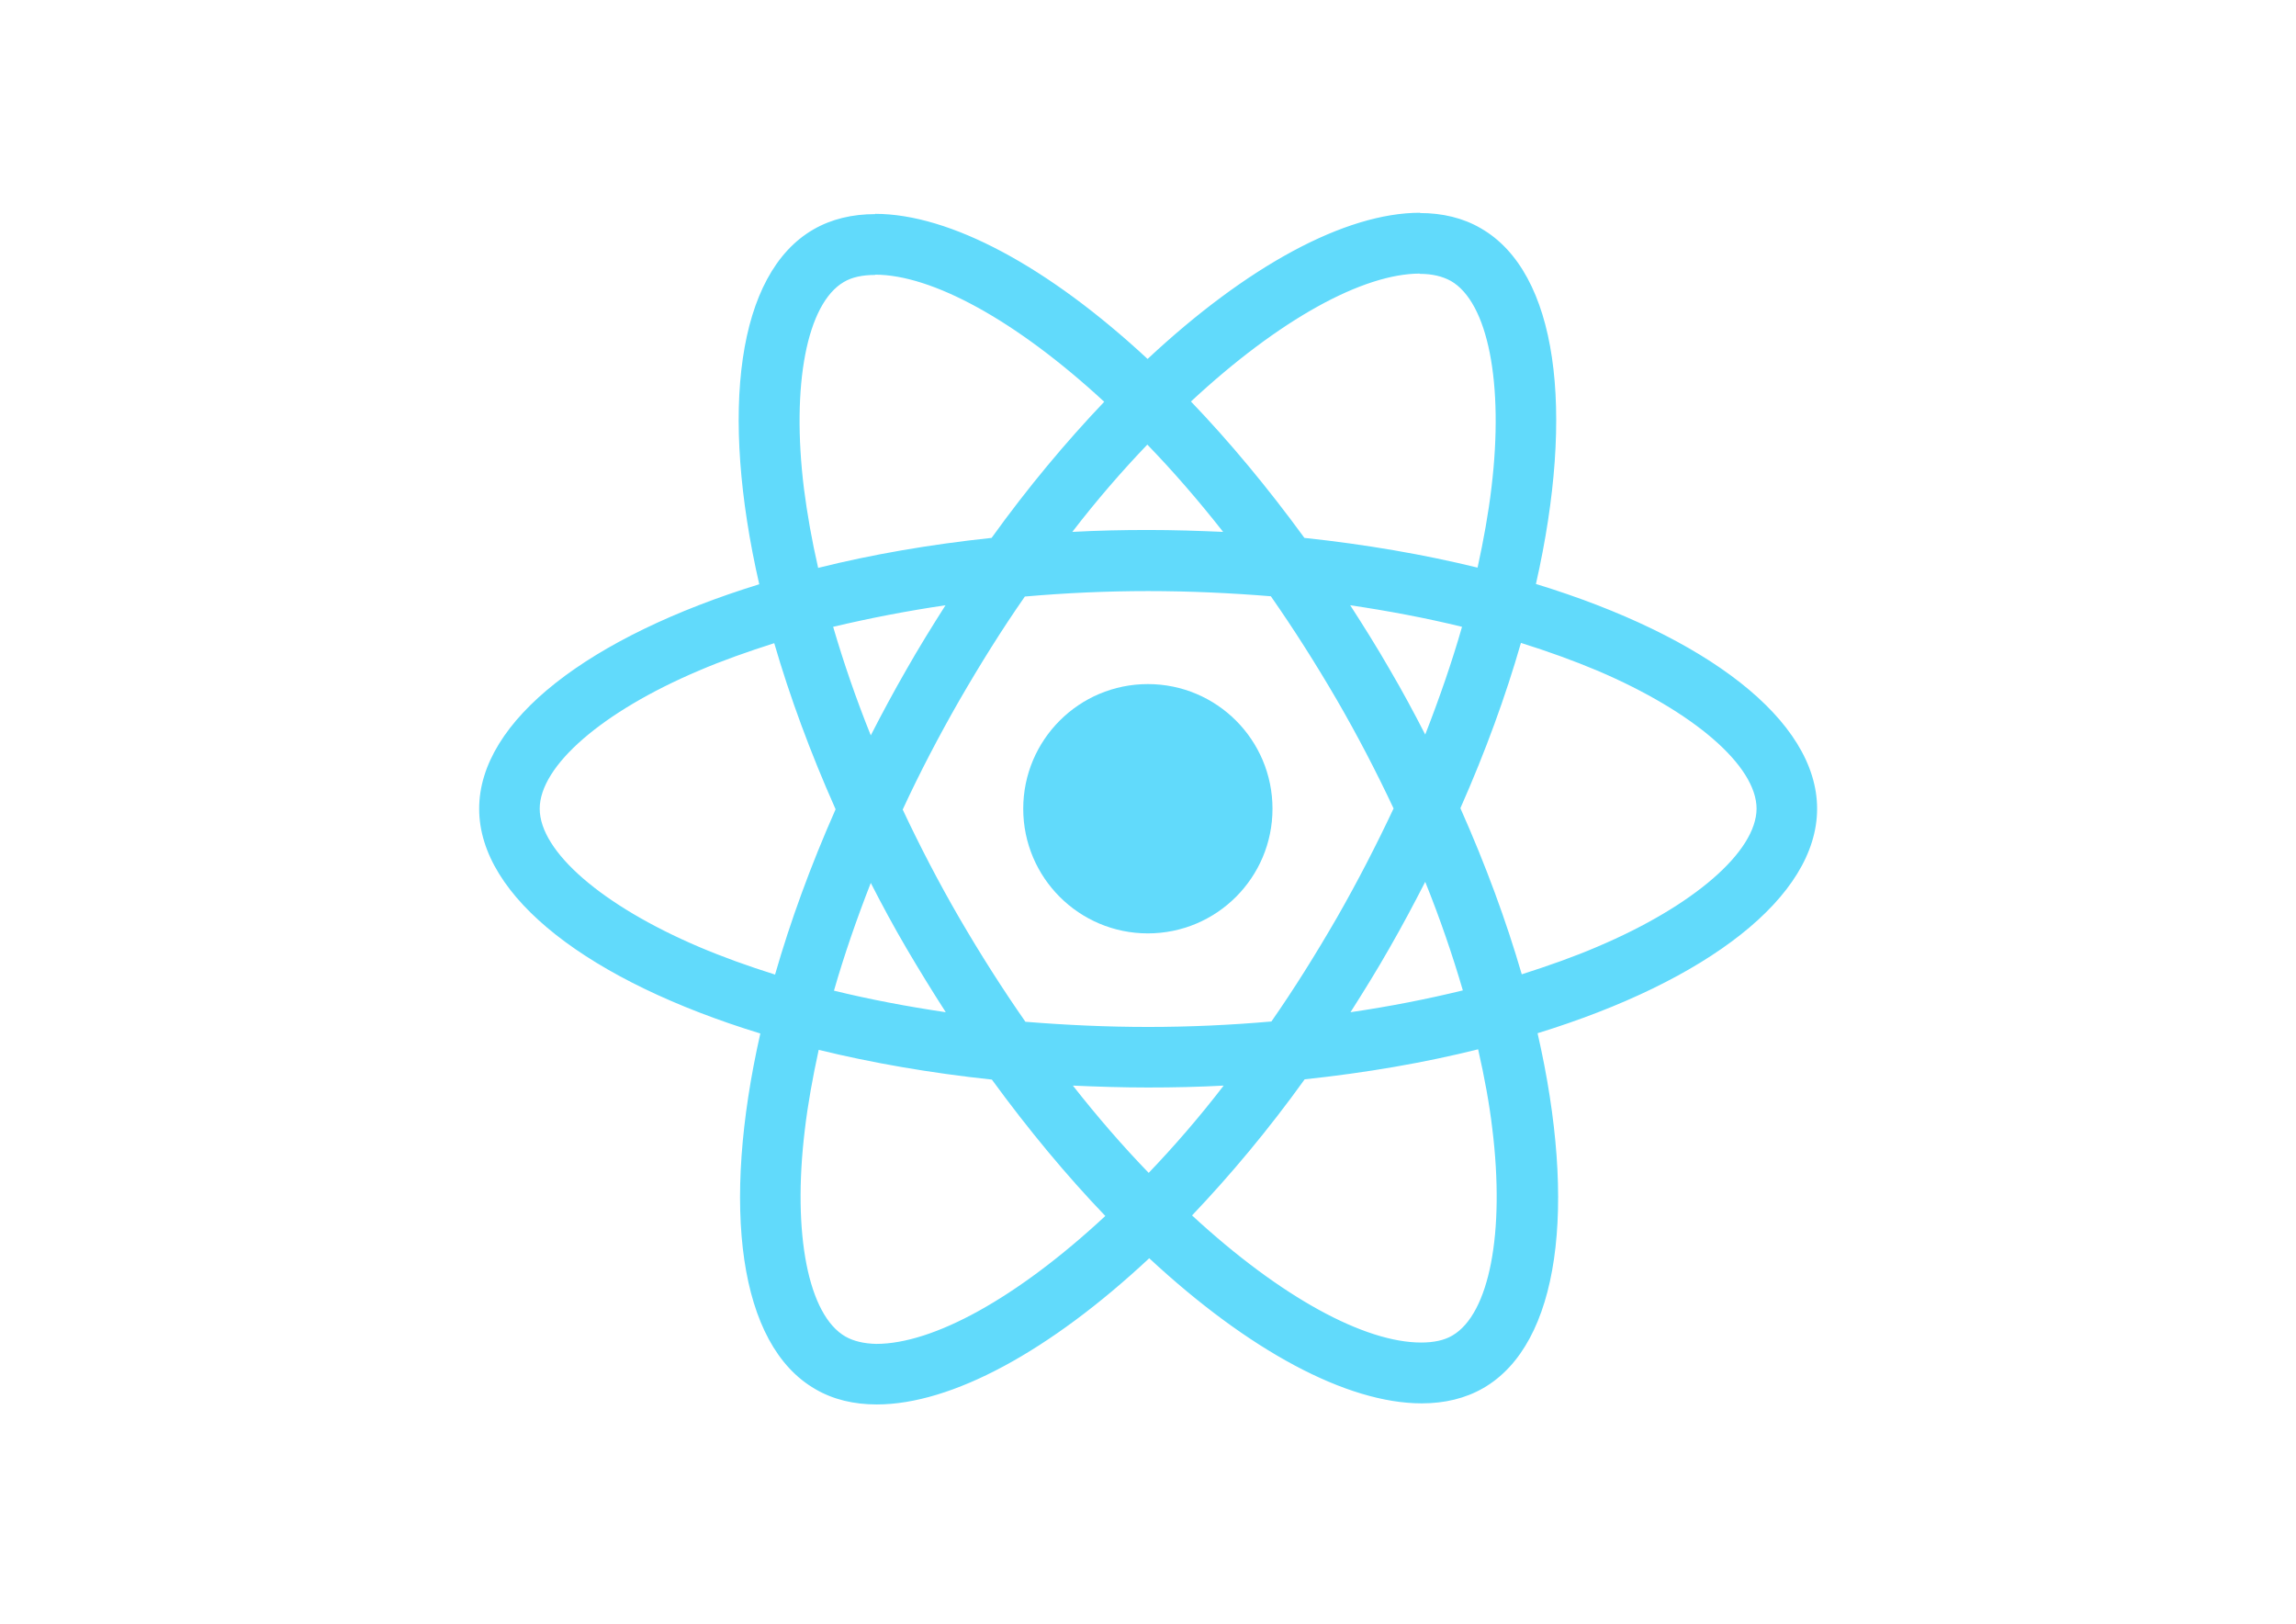
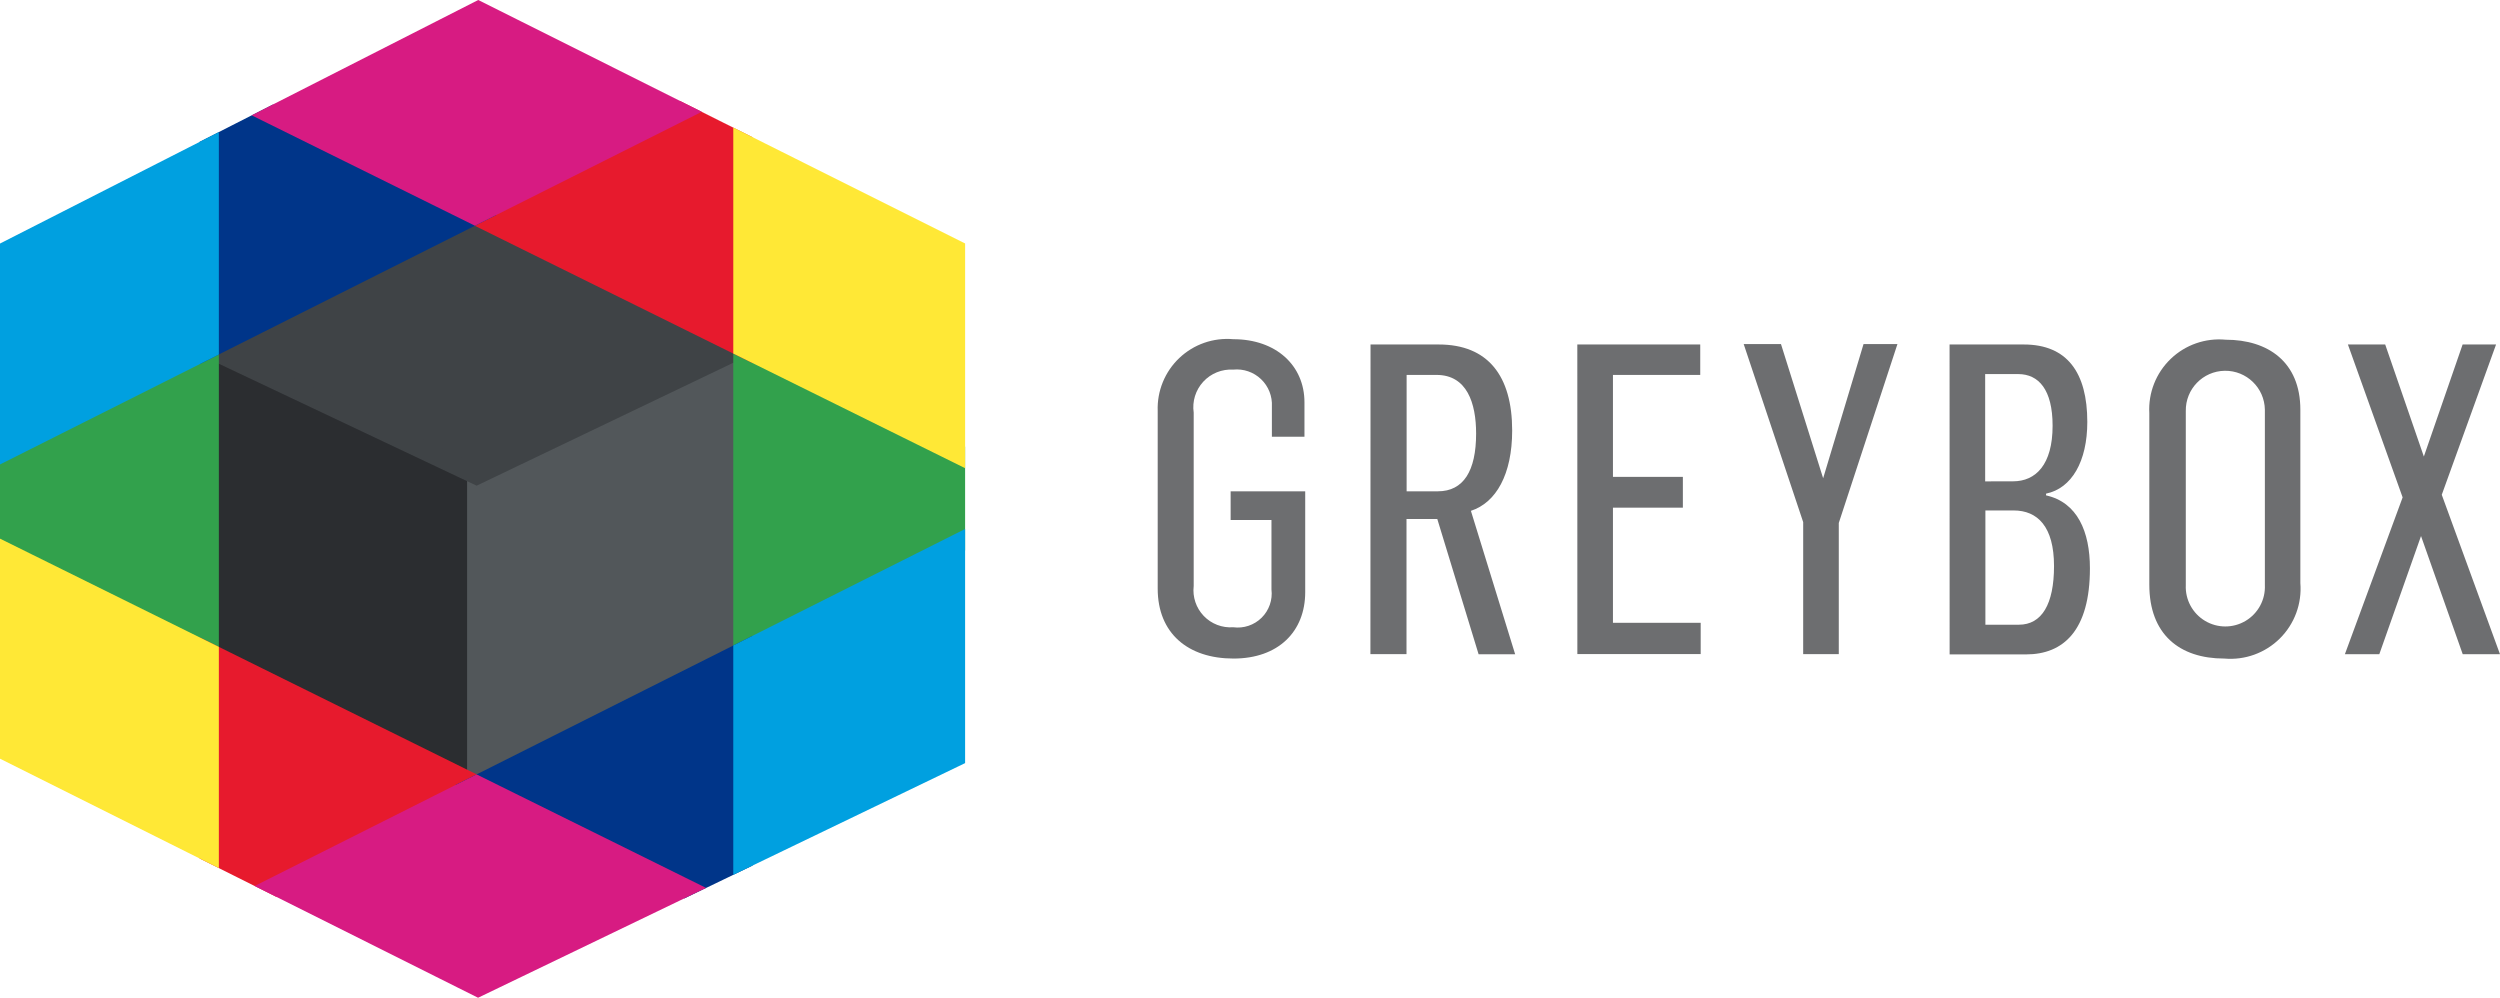
- <svg xmlns="http://www.w3.org/2000/svg" viewBox="0 0 841.9 595.3">
-   <g fill="#61DAFB">
-     <path d="M666.3 296.5c0-32.5-40.7-63.3-103.1-82.4 14.4-63.6 8-114.2-20.2-130.4-6.5-3.8-14.1-5.6-22.4-5.6v22.3c4.6 0 8.3.9 11.4 2.6 13.6 7.8 19.5 37.5 14.9 75.7-1.1 9.4-2.9 19.3-5.1 29.4-19.6-4.8-41-8.5-63.5-10.9-13.5-18.5-27.5-35.3-41.6-50 32.6-30.3 63.2-46.9 84-46.9V78c-27.5 0-63.5 19.6-99.9 53.6-36.4-33.8-72.4-53.2-99.9-53.2v22.3c20.7 0 51.4 16.5 84 46.6-14 14.7-28 31.4-41.3 49.9-22.6 2.4-44 6.1-63.6 11-2.3-10-4-19.7-5.2-29-4.7-38.2 1.1-67.9 14.6-75.8 3-1.8 6.9-2.6 11.5-2.6V78.5c-8.4 0-16 1.8-22.6 5.6-28.1 16.2-34.4 66.7-19.9 130.1-62.2 19.2-102.7 49.9-102.7 82.3 0 32.5 40.7 63.3 103.1 82.4-14.4 63.6-8 114.2 20.2 130.4 6.5 3.8 14.1 5.6 22.5 5.6 27.5 0 63.5-19.6 99.9-53.6 36.4 33.8 72.4 53.2 99.9 53.2 8.4 0 16-1.8 22.6-5.6 28.1-16.2 34.4-66.7 19.9-130.1 62-19.1 102.5-49.9 102.5-82.3zm-130.2-66.7c-3.7 12.9-8.3 26.2-13.5 39.5-4.1-8-8.4-16-13.1-24-4.6-8-9.5-15.8-14.4-23.4 14.2 2.1 27.9 4.7 41 7.9zm-45.8 106.5c-7.8 13.5-15.8 26.3-24.1 38.2-14.9 1.3-30 2-45.2 2-15.1 0-30.2-.7-45-1.9-8.3-11.9-16.4-24.6-24.2-38-7.6-13.1-14.5-26.4-20.8-39.8 6.2-13.4 13.2-26.8 20.7-39.9 7.8-13.5 15.8-26.3 24.1-38.2 14.9-1.3 30-2 45.2-2 15.1 0 30.2.7 45 1.9 8.3 11.9 16.4 24.6 24.2 38 7.6 13.1 14.5 26.4 20.8 39.8-6.3 13.4-13.2 26.8-20.7 39.9zm32.3-13c5.4 13.4 10 26.8 13.8 39.8-13.1 3.2-26.9 5.9-41.2 8 4.9-7.7 9.8-15.6 14.4-23.7 4.6-8 8.9-16.1 13-24.1zM421.2 430c-9.3-9.6-18.6-20.3-27.8-32 9 .4 18.2.7 27.5.7 9.4 0 18.7-.2 27.8-.7-9 11.7-18.3 22.4-27.5 32zm-74.4-58.9c-14.2-2.1-27.9-4.7-41-7.9 3.7-12.9 8.3-26.2 13.5-39.5 4.1 8 8.4 16 13.1 24 4.7 8 9.5 15.8 14.4 23.4zM420.7 163c9.3 9.6 18.6 20.3 27.8 32-9-.4-18.2-.7-27.5-.7-9.4 0-18.7.2-27.8.7 9-11.7 18.3-22.4 27.5-32zm-74 58.9c-4.9 7.7-9.8 15.6-14.4 23.7-4.6 8-8.9 16-13 24-5.4-13.4-10-26.8-13.8-39.8 13.1-3.1 26.9-5.8 41.2-7.9zm-90.5 125.2c-35.4-15.1-58.3-34.9-58.3-50.6 0-15.7 22.9-35.6 58.3-50.6 8.6-3.7 18-7 27.7-10.1 5.7 19.6 13.2 40 22.5 60.9-9.2 20.8-16.6 41.1-22.2 60.6-9.9-3.1-19.3-6.5-28-10.2zM310 490c-13.6-7.8-19.5-37.5-14.9-75.7 1.1-9.4 2.9-19.3 5.1-29.4 19.6 4.8 41 8.5 63.5 10.9 13.5 18.5 27.5 35.3 41.6 50-32.6 30.3-63.2 46.9-84 46.9-4.5-.1-8.3-1-11.3-2.7zm237.2-76.2c4.7 38.2-1.1 67.9-14.6 75.8-3 1.8-6.9 2.6-11.5 2.6-20.7 0-51.4-16.5-84-46.6 14-14.7 28-31.4 41.3-49.9 22.6-2.4 44-6.1 63.6-11 2.3 10.1 4.1 19.8 5.2 29.1zm38.5-66.7c-8.6 3.7-18 7-27.7 10.1-5.7-19.6-13.2-40-22.5-60.9 9.2-20.8 16.6-41.1 22.2-60.6 9.9 3.1 19.3 6.5 28.1 10.2 35.4 15.1 58.3 34.9 58.3 50.6-.1 15.7-23 35.6-58.4 50.6zM320.8 78.4z" />
-     <circle cx="420.9" cy="296.5" r="45.7" />
-     <path d="M520.5 78.1z" />
+ <svg xmlns="http://www.w3.org/2000/svg" width="129.939" height="51.859" viewBox="0 0 129.939 51.859">
+   <defs>
+     <style>
+             .prefix__cls-1{fill:#6d6e70}.prefix__cls-5{fill:#32a14c;stroke:#32a14c}.prefix__cls-6{fill:#e71a2d;stroke:#e71a2d}.prefix__cls-7{fill:#003589;stroke:#003589}.prefix__cls-8{fill:#00a0e0;stroke:#00a0e0}.prefix__cls-9{fill:#d71b82;stroke:#d71b82}.prefix__cls-10{fill:#ffe836;stroke:#ffe836}
+         </style>
+   </defs>
+   <g id="prefix__Group_506" data-name="Group 506" transform="translate(-901.426 -928.002)">
+     <g id="prefix__Group_505" data-name="Group 505">
+       <g id="prefix__Group_504" data-name="Group 504" transform="translate(961.598 945.635)">
+         <path id="prefix__Path_2020" d="M1097.424 795.837V786.6a3.612 3.612 0 0 1 3.928-3.727c2.236 0 3.7 1.377 3.7 3.279v1.789h-1.693v-1.567a1.828 1.828 0 0 0-2.01-1.92 1.958 1.958 0 0 0-2.054 2.236v9.01a1.926 1.926 0 0 0 2.054 2.145 1.767 1.767 0 0 0 1.988-1.965v-3.61h-2.122v-1.491h3.876v5.239c0 2.054-1.4 3.454-3.727 3.454-2.364-.001-3.94-1.31-3.94-3.635z" class="prefix__cls-1" data-name="Path 2020" transform="translate(-1097.424 -782.876)" />
+         <path id="prefix__Path_2021" d="M1113.43 783.27h3.546c2.552 0 3.816 1.625 3.816 4.472 0 2.279-.835 3.747-2.145 4.174l2.3 7.454h-1.9l-2.147-7.03h-1.6v7.023h-1.876zm3.5 7.631c1.333 0 1.988-1.061 1.988-3 0-1.582-.474-3.049-2.055-3.049h-1.557v6.05z" class="prefix__cls-1" data-name="Path 2021" transform="translate(-1102.368 -782.998)" />
+         <path id="prefix__Path_2022" d="M1128.981 783.27h6.389v1.581h-4.537v5.3h3.634v1.6h-3.634v5.983h4.56v1.626h-6.41z" class="prefix__cls-1" data-name="Path 2022" transform="translate(-1107.171 -782.998)" />
+         <path id="prefix__Path_2023" d="M1144.586 792.493l-3.093-9.257h1.938l2.192 6.976 2.1-6.976h1.762l-3.049 9.3v6.818h-1.851z" class="prefix__cls-1" data-name="Path 2023" transform="translate(-1111.036 -782.987)" />
+         <path id="prefix__Path_2024" d="M1156.976 783.27h3.859c2.257 0 3.3 1.467 3.3 4.025 0 2.054-.812 3.454-2.145 3.727v.09c1.626.362 2.281 1.874 2.281 3.794 0 3.228-1.377 4.472-3.319 4.472h-3.973zm3.3 7.112c1.175 0 2.055-.859 2.055-2.89 0-1.874-.723-2.684-1.789-2.684h-1.716v5.577zm.3 7.453c1.193 0 1.829-1.062 1.829-3.049 0-2.054-.859-2.89-2.1-2.89h-1.467v5.939z" class="prefix__cls-1" data-name="Path 2024" transform="translate(-1115.818 -782.998)" />
+         <path id="prefix__Path_2025" d="M1172 795.643v-8.917a3.634 3.634 0 0 1 3.974-3.816c2.19 0 3.876 1.153 3.876 3.636v9.008a3.645 3.645 0 0 1-3.952 3.928c-2.336 0-3.898-1.264-3.898-3.839zm6.006.023v-9.12a2.055 2.055 0 0 0-4.11.067v9.053a2.057 2.057 0 1 0 4.11 0z" class="prefix__cls-1" data-name="Path 2025" transform="translate(-1120.46 -782.886)" />
+         <path id="prefix__Path_2026" d="M1189.708 791.217l-2.844-7.947h1.938l2.009 5.824 2.015-5.824h1.738l-2.822 7.811 3.026 8.286h-1.937l-2.167-6.141-2.168 6.141h-1.789z" class="prefix__cls-1" data-name="Path 2026" transform="translate(-1125.002 -782.998)" />
+       </g>
+     </g>
+     <path id="prefix__Path_2027" d="M1040 790.15v16.118l-13.9-6.876v-15.817z" data-name="Path 2027" transform="translate(-113.794 162.543)" style="stroke-miterlimit:10;fill:#2b2d30;stroke:#2b2d30" />
+     <path id="prefix__Path_2028" d="M1046.212 790.127v16.118l13.835-6.952V783.5z" data-name="Path 2028" transform="translate(-120.008 162.566)" style="fill:#52575a;stroke:#52575a;stroke-miterlimit:10" />
+     <path id="prefix__Path_2029" d="M1039.9 773.532l-13.809 6.94 13.9 6.575 13.835-6.626z" data-name="Path 2029" transform="translate(-113.794 165.645)" style="fill:#3f4346;stroke:#3f4346;stroke-miterlimit:10" />
+     <path id="prefix__Path_2030" d="M1066.229 783.5v15.792l11.05-5.553v-4.775z" class="prefix__cls-5" data-name="Path 2030" transform="translate(-126.191 162.566)" />
+     <path id="prefix__Path_2031" d="M1060 778.025V767.4l-3.254-1.626-10.675 5.363z" class="prefix__cls-6" data-name="Path 2031" transform="translate(-119.966 168.042)" />
+     <path id="prefix__Path_2032" d="M1021.458 783.575l-10.375 5.213v5.472l10.375 5.132z" class="prefix__cls-5" data-name="Path 2032" transform="translate(-109.157 162.543)" />
+     <path id="prefix__Path_2033" d="M1039.9 771.215l-10.487-5.186-3.323 1.692v10.435z" class="prefix__cls-7" data-name="Path 2033" transform="translate(-113.794 167.963)" />
+     <path id="prefix__Path_2034" d="M1021.458 768.477l-10.375 5.283v10.365l10.375-5.213z" class="prefix__cls-8" data-name="Path 2034" transform="translate(-109.157 167.207)" />
+     <path id="prefix__Path_2035" d="M1052.064 763.425l-10.5-5.252-10.664 5.427 10.487 5.186z" class="prefix__cls-9" data-name="Path 2035" transform="translate(-115.279 170.389)" />
+     <path id="prefix__Path_2036" d="M1077.28 784.217v-10.566l-11.05-5.526v10.627z" class="prefix__cls-10" data-name="Path 2036" transform="translate(-126.191 167.315)" />
+     <path id="prefix__Path_2037" d="M1026.095 806.461v10.378l3.476 1.738 10.427-5.24z" class="prefix__cls-6" data-name="Path 2037" transform="translate(-113.794 155.474)" />
+     <path id="prefix__Path_2038" d="M1011.083 799.035v10.323l10.375 5.187v-10.378z" class="prefix__cls-10" data-name="Path 2038" transform="translate(-109.157 157.768)" />
+     <path id="prefix__Path_2039" d="M1046.212 813.3l10.788 5.337 3.05-1.47v-10.816z" class="prefix__cls-7" data-name="Path 2039" transform="translate(-120.008 155.508)" />
+     <path id="prefix__Path_2040" d="M1031.125 821.65l10.5 5.253 10.707-5.159-10.785-5.334z" class="prefix__cls-9" data-name="Path 2040" transform="translate(-115.348 152.401)" />
+     <path id="prefix__Path_2041" d="M1066.229 814.686l11.05-5.325v-11.044l-11.05 5.553z" class="prefix__cls-8" data-name="Path 2041" transform="translate(-126.191 157.99)" />
  </g>
</svg>
